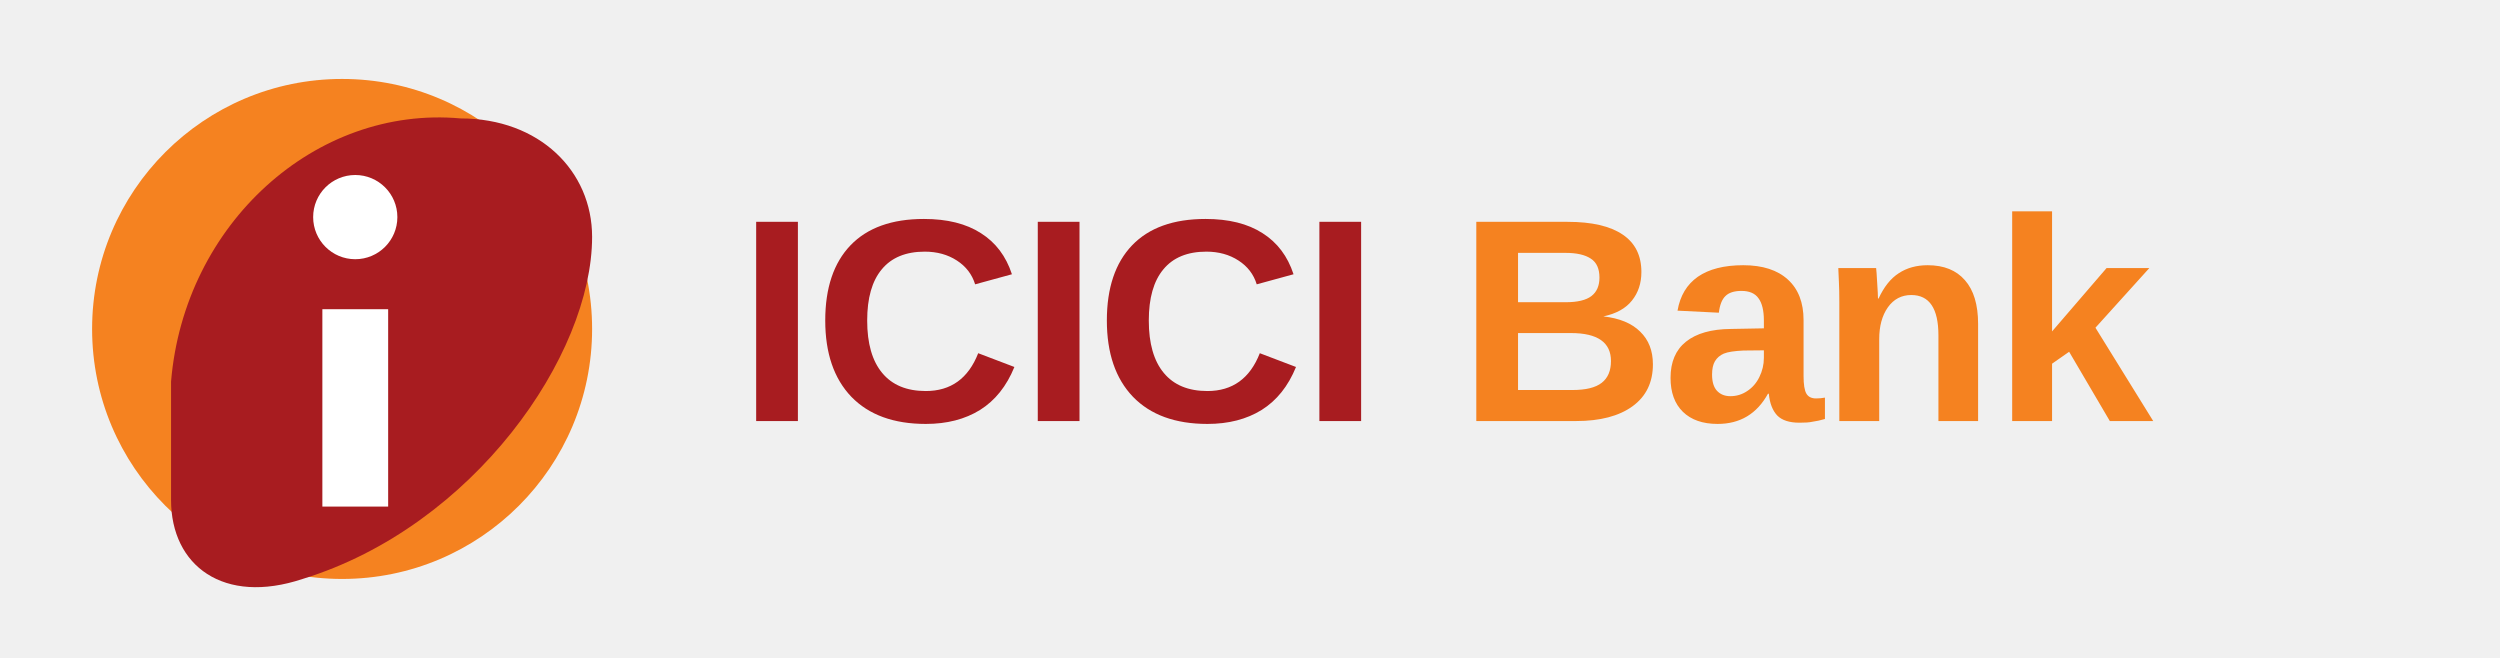
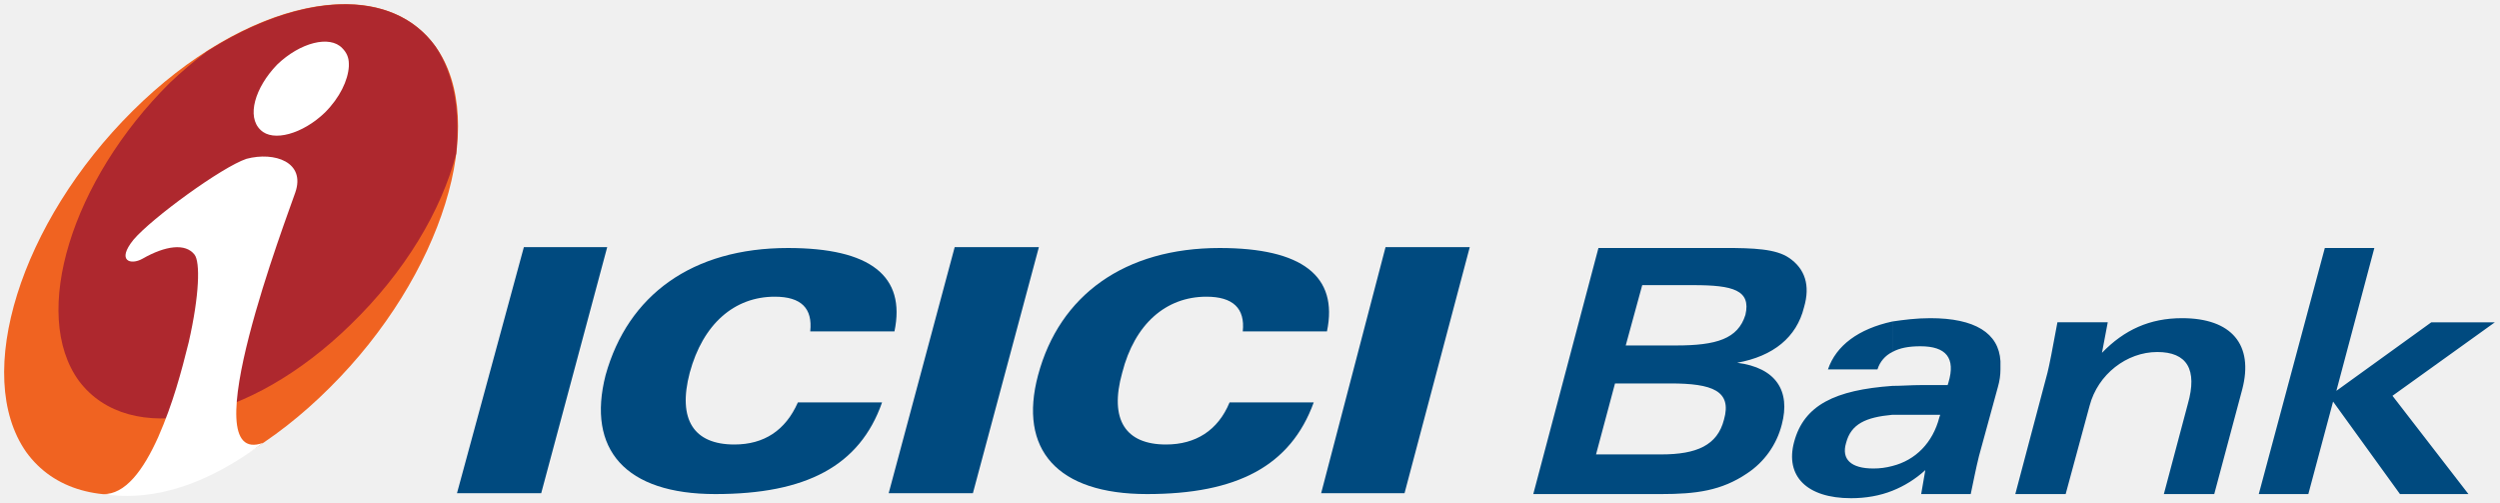
- <svg xmlns="http://www.w3.org/2000/svg" viewBox="0 0 190 50" width="190" height="50">
-   <g transform="translate(6, 5)">
-     <ellipse cx="20" cy="20" rx="19" ry="19" fill="#f58220" />
-     <path d="M7 24C8 12 18 3 29 4c6 0 10 4 10 9 0 9-9 22-22 26-6 2-10-1-10-6v-9z" fill="#a81c20" />
-     <circle cx="21" cy="11.5" r="3.2" fill="#ffffff" />
-     <path d="M18.5 18.5h5v15h-5z" fill="#ffffff" />
-   </g>
-   <text x="56" y="32" fill="#a81c20" font-size="22" font-weight="900" font-family="'Plus Jakarta Sans', Arial, sans-serif" letter-spacing="-0.3">
-     ICICI <tspan fill="#f58220">Bank</tspan>
-   </text>
+ <svg xmlns="http://www.w3.org/2000/svg" width="303.593" height="61" viewBox="0 0 80.326 16.14">
+   <path d="M137.364 63.186h2.813l2.205-8.217h-2.784zm14.42 0h2.813l2.204-8.217h-2.812zm14.446 0h2.785l2.179-8.217h-2.813zm-17.066-5.404h2.813c.386-1.847-.8-2.784-3.557-2.784-3.198 0-5.348 1.571-6.092 4.246-.635 2.48.661 3.97 3.665 3.97 3.033 0 4.825-.937 5.57-3.06h-2.812c-.414.936-1.13 1.405-2.122 1.405-1.352 0-1.903-.827-1.49-2.398.441-1.627 1.49-2.537 2.84-2.537.882 0 1.268.386 1.185 1.158m14.448 0h2.812c.386-1.847-.828-2.784-3.585-2.784-3.171 0-5.349 1.571-6.065 4.246-.662 2.48.634 3.97 3.64 3.97 3.005 0 4.796-.937 5.568-3.06h-2.811c-.388.936-1.132 1.405-2.124 1.405-1.35 0-1.902-.827-1.462-2.398.415-1.627 1.462-2.537 2.813-2.537.883 0 1.296.386 1.214 1.158" style="fill:#004a7f;fill-opacity:1;fill-rule:nonzero;stroke:none;stroke-width:.353" transform="translate(-117.497 -44.956)scale(.9623)" />
+   <path d="M126.529 50.422c3.75-3.722 8.298-4.688 10.119-2.152 1.82 2.537.22 7.665-3.53 11.387-3.75 3.75-8.298 4.714-10.146 2.15-1.792-2.563-.192-7.665 3.557-11.385" style="fill:#f06321;fill-opacity:1;fill-rule:nonzero;stroke:none;stroke-width:.353" transform="translate(-117.497 -44.956)scale(.9623)" />
+   <path d="M129.01 48.436a14 14 0 0 0-1.24 1.049c-3.28 3.252-4.66 7.718-3.033 9.952 1.681 2.232 5.707 1.405 9.07-1.876 1.82-1.764 3.033-3.805 3.53-5.706.137-1.406-.056-2.647-.69-3.585-1.433-1.984-4.52-1.82-7.637.166" style="fill:#ae282e;fill-opacity:1;fill-rule:nonzero;stroke:none;stroke-width:.353" transform="translate(-117.497 -44.956)scale(.9623)" />
+   <path d="M133.752 48.85v.082c-.027.468-.303 1.047-.799 1.543-.744.717-1.736.993-2.151.58-.469-.44-.192-1.406.552-2.178.772-.744 1.764-.992 2.178-.551.138.137.22.303.22.523m-2.866 12.655c-1.765 1.323-3.584 1.986-5.35 1.71.745.027 1.352-.8 1.848-1.903.496-1.13.772-2.177 1.02-3.171.358-1.571.386-2.673.193-2.921-.303-.388-.965-.304-1.738.137-.386.22-.882.083-.301-.634.606-.716 2.949-2.426 3.775-2.702.939-.248 1.986.11 1.628 1.13-.25.744-3.502 9.236-1.075 8.354" style="fill:#fff;fill-opacity:1;fill-rule:nonzero;stroke:none;stroke-width:.353" transform="translate(-117.497 -44.956)scale(.9623)" />
+   <path d="m175.412 61.89.634-2.37h1.543v-1.268h-1.185l.551-2.014h.634v-1.241h-2.096l-2.177 8.217h4.273V61.89zm2.177-2.37h.303c1.407 0 2.069.247 1.793 1.212-.22.854-.91 1.158-2.096 1.158v1.324c1.159 0 2.013-.11 2.868-.69a2.77 2.77 0 0 0 1.159-1.627c.301-1.13-.195-1.903-1.49-2.067 1.213-.22 1.986-.855 2.232-1.848.22-.744.028-1.295-.496-1.653-.44-.303-1.185-.332-2.177-.332h-2.096v1.241h1.076c1.323 0 1.93.166 1.737.992-.248.8-.965 1.022-2.315 1.022h-.498zm7.72-2.068v1.019a.96.96 0 0 0-.496.58h-1.654c.274-.8 1.02-1.352 2.15-1.599m0 4.825a2.4 2.4 0 0 1-.634.083c-.744 0-1.075-.305-.91-.856.166-.634.662-.855 1.544-.937v-.965c-1.903.138-2.95.634-3.281 1.874-.303 1.13.415 1.876 1.903 1.876.496 0 .964-.083 1.378-.248zm1.6-1.71-.028.082c-.22.855-.8 1.435-1.572 1.628v.827a3.6 3.6 0 0 0 1.102-.69l-.138.8h1.655c.083-.387.166-.828.276-1.27l.634-2.314q.083-.29.083-.58v-.275c-.055-.938-.855-1.434-2.343-1.434-.47 0-.883.055-1.27.111v1.019c.249-.137.552-.192.94-.192.852 0 1.184.385.935 1.213l-.026.083h-.884c-.329 0-.661.027-.964.027v.965zm2.508 2.647h1.682l.8-2.95c.275-1.048 1.24-1.793 2.26-1.793.992 0 1.351.58 1.02 1.737l-.8 3.006h1.683l.937-3.502c.386-1.488-.359-2.371-2.012-2.371-1.076 0-1.93.386-2.675 1.157l.193-1.02h-1.681c-.166.91-.276 1.463-.332 1.683zm8.133 0h1.655l.827-3.088 2.234 3.088h2.287l-2.537-3.281 3.42-2.454h-2.123l-3.171 2.288 1.268-4.769h-1.654zm0 0" style="fill:#004a7f;fill-opacity:1;fill-rule:nonzero;stroke:none;stroke-width:.353" transform="translate(-117.497 -44.956)scale(.9623)" />
</svg>
